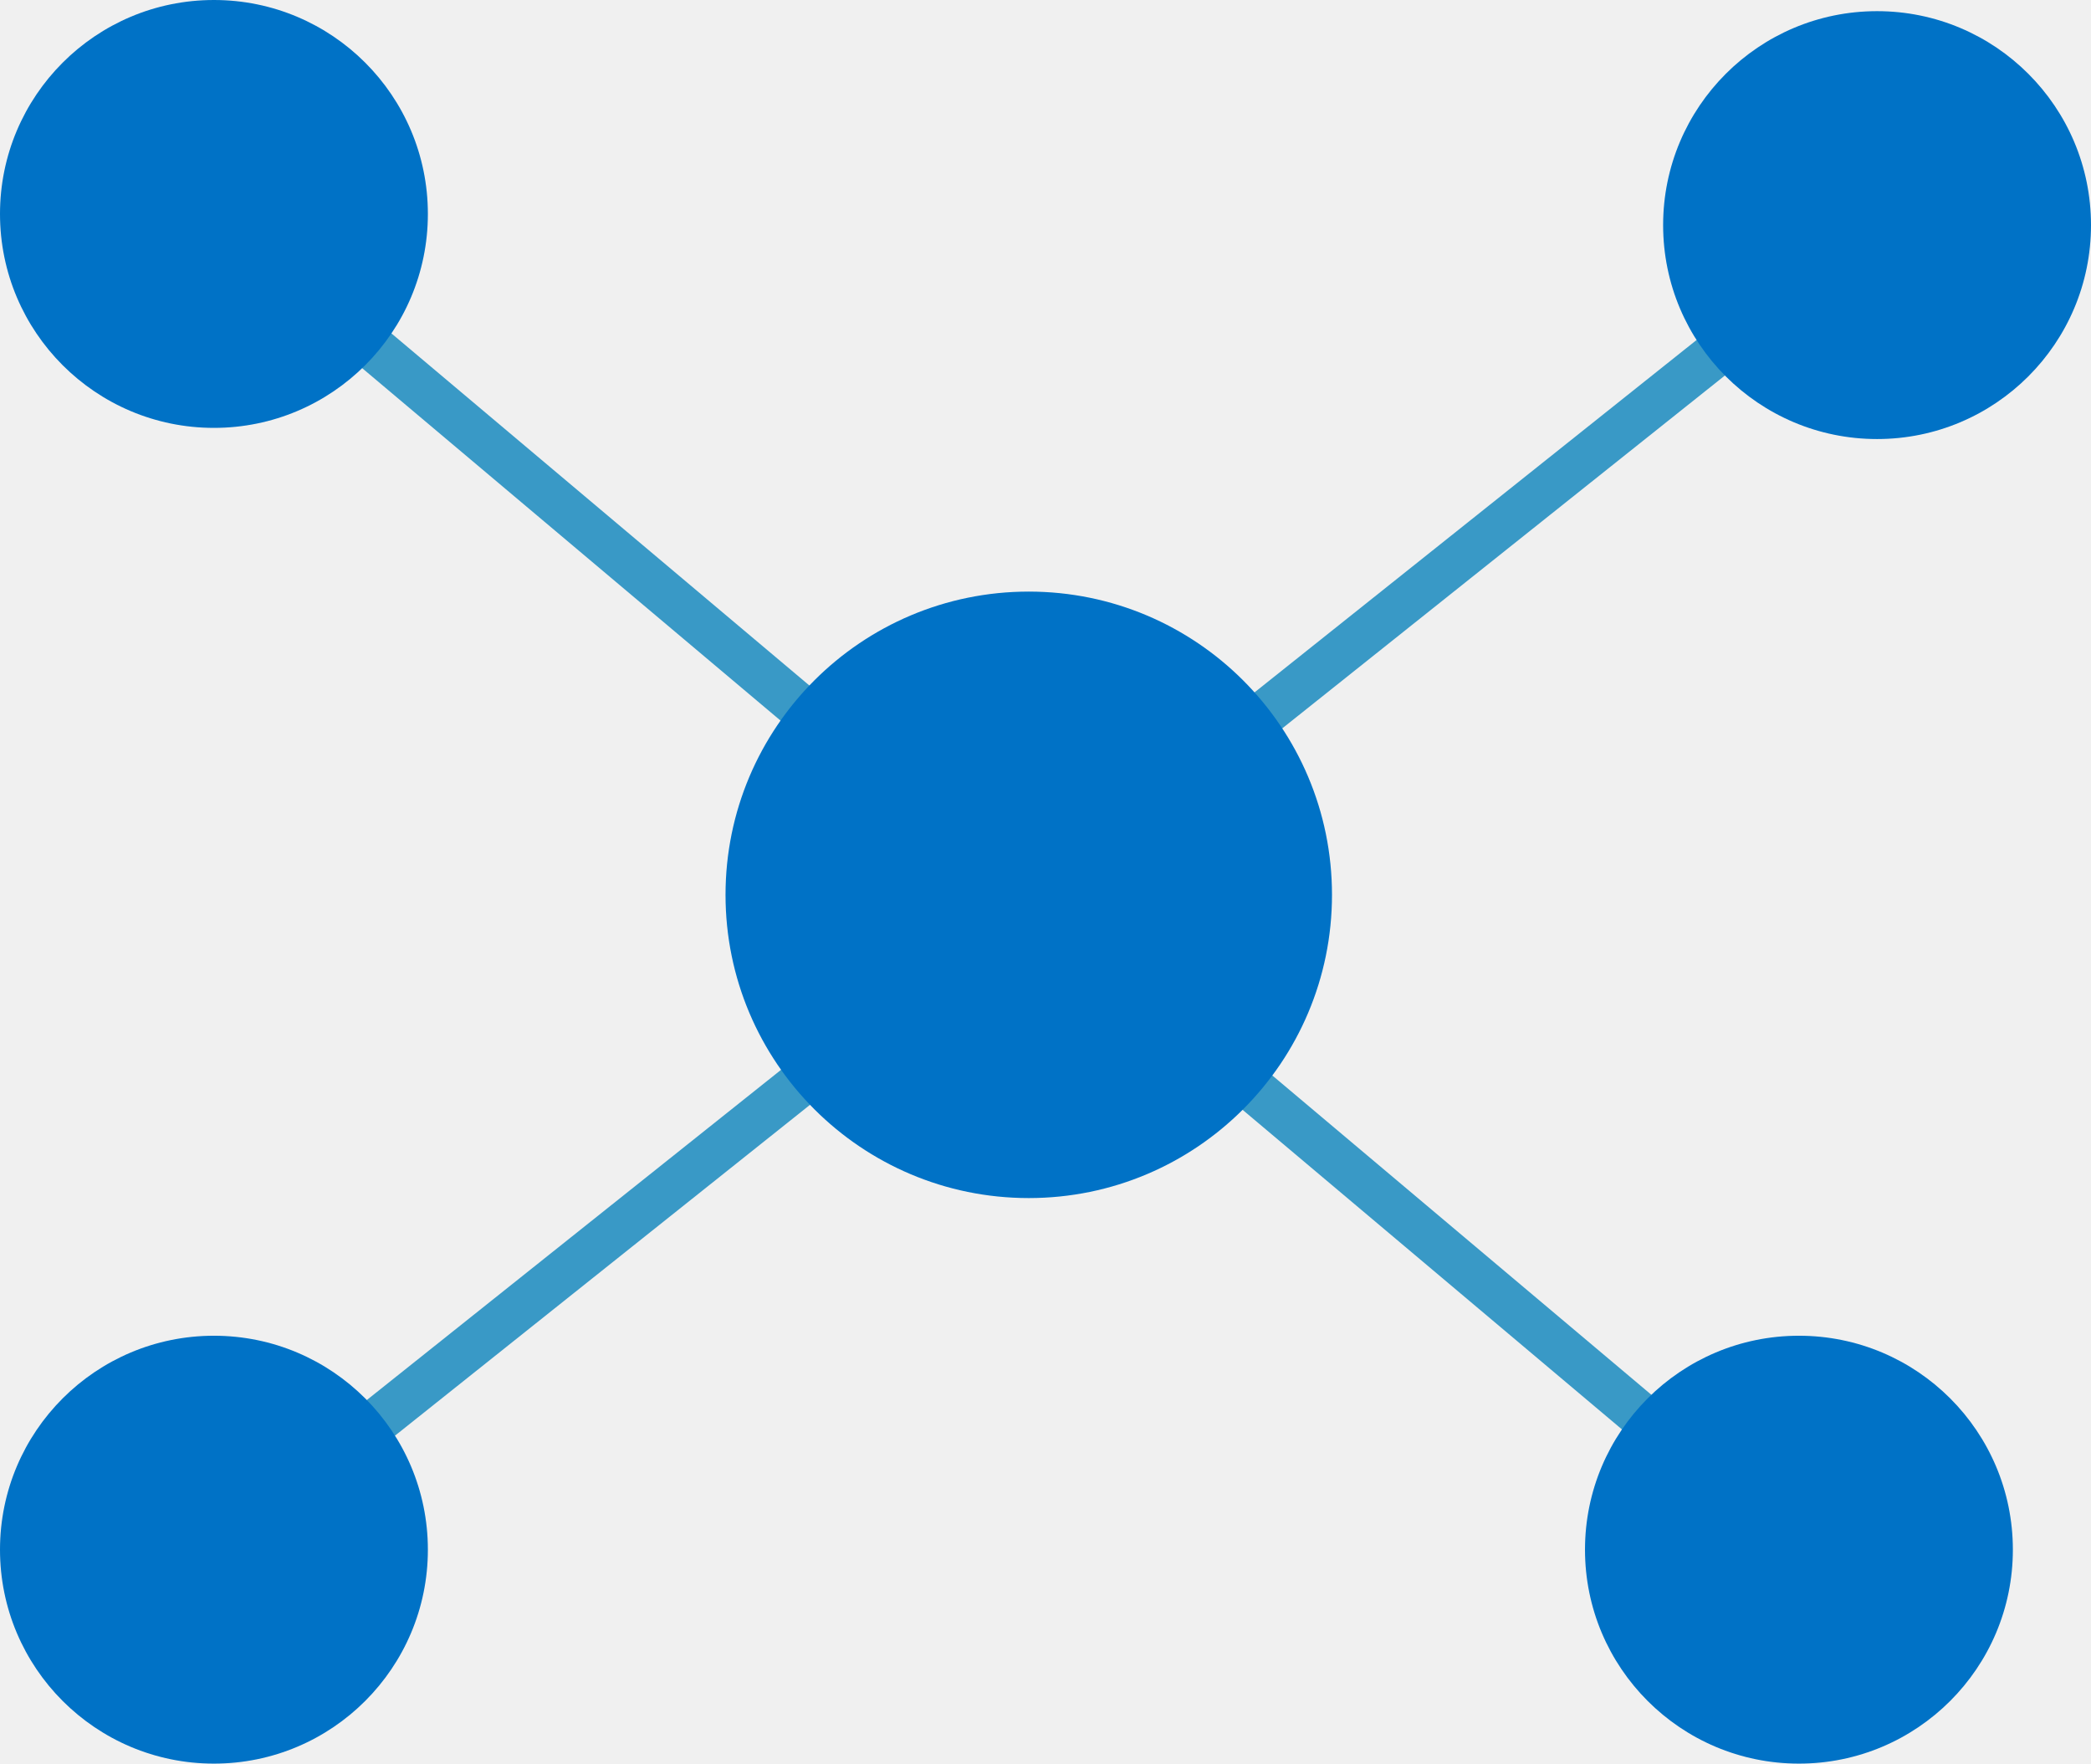
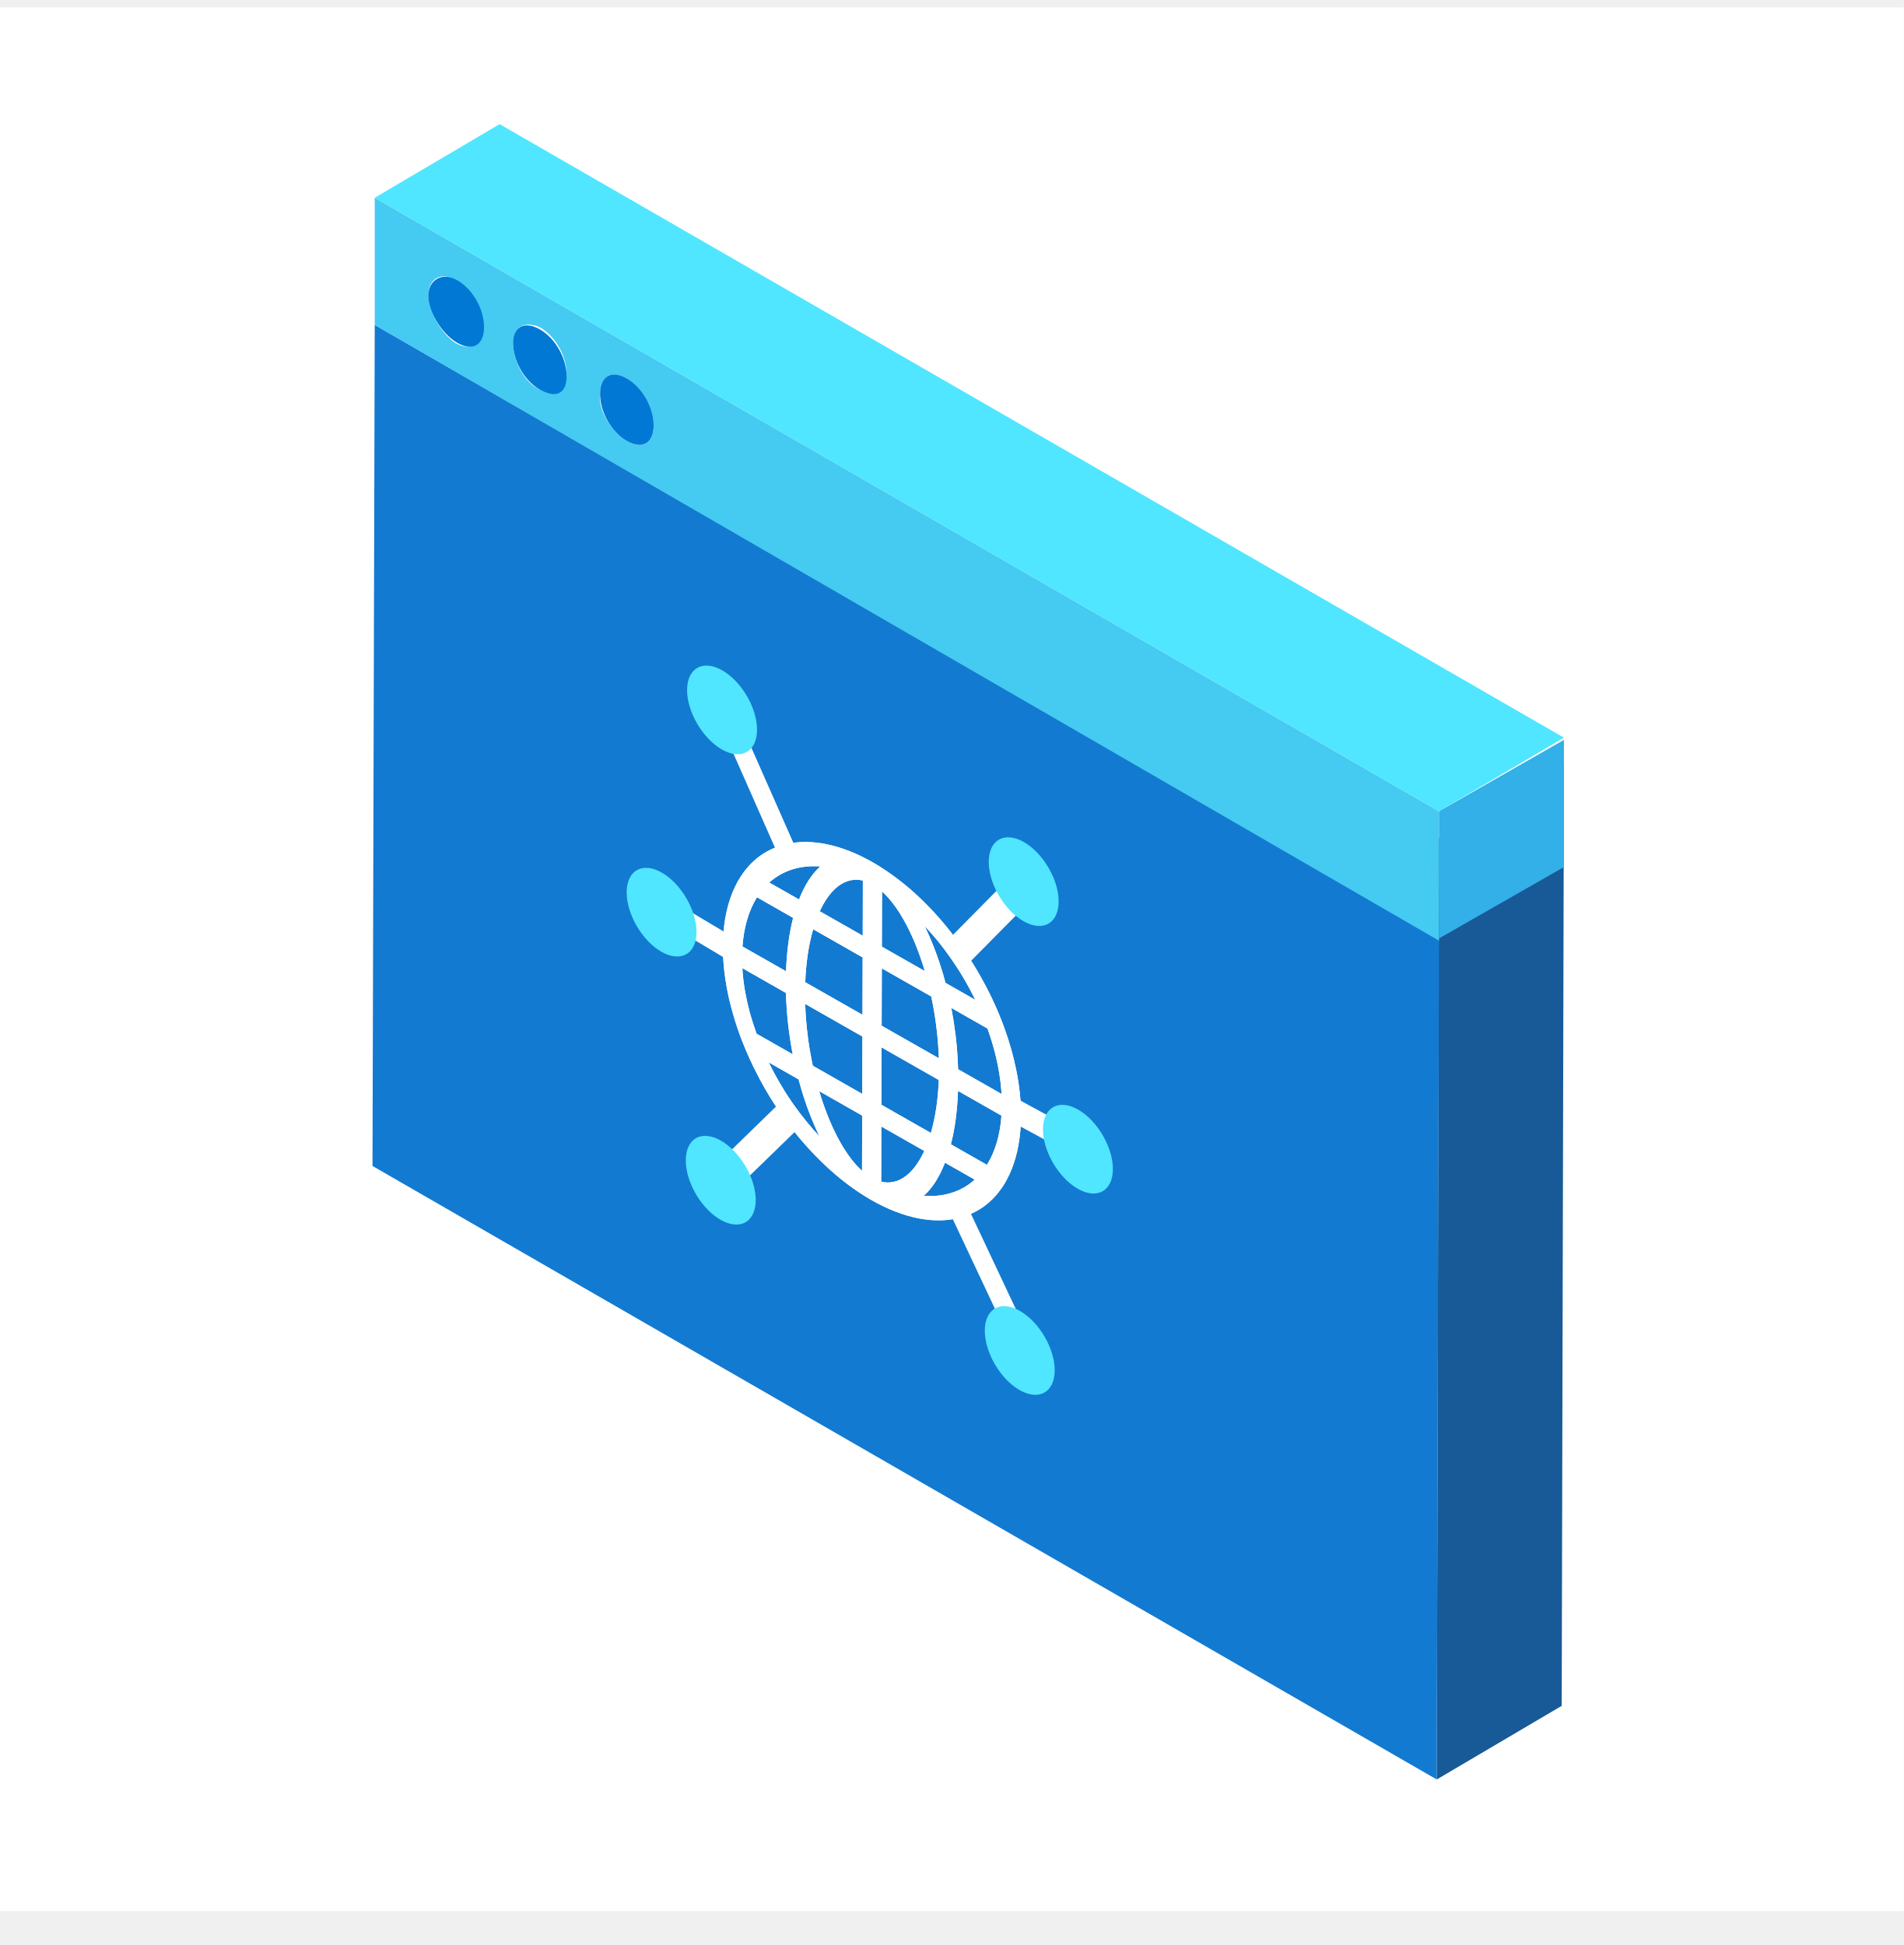
- <svg xmlns="http://www.w3.org/2000/svg" viewBox="0 0 562 474">
-   <defs>
-     <style>.cls-1{fill:#3999c6;}.cls-2{fill:#0072c6;}</style>
-   </defs>
-   <g id="Layer_2" data-name="Layer 2">
-     <g id="Layer_1-2" data-name="Layer 1">
-       <rect class="cls-1" x="268.76" y="-74.34" width="12.21" height="629.68" transform="translate(-86.15 295.79) rotate(-49.89)" />
-       <rect class="cls-1" x="-39.84" y="237.39" width="629.68" height="12.21" transform="translate(-91.82 224.48) rotate(-38.56)" />
-       <circle class="cls-2" cx="504.5" cy="60.5" r="57.5" />
-       <circle class="cls-2" cx="57.5" cy="416.5" r="57.5" />
-       <circle class="cls-2" cx="57.5" cy="57.5" r="57.5" />
-       <circle class="cls-2" cx="483.5" cy="416.5" r="57.5" />
-       <circle class="cls-2" cx="276.5" cy="240.5" r="81.5" />
-     </g>
-   </g>
+ <svg xmlns="http://www.w3.org/2000/svg" width="46" height="47" viewBox="0 0 46 47" fill="none">
+   <rect width="46" height="46" transform="translate(0 0.179688)" fill="white" />
+   <path d="M34.768 20.251L37.787 18.472L37.733 41.221L34.714 43L34.768 20.251Z" fill="#185A97" />
+   <path d="M34.714 43L9 28.175L9.054 7.852L34.768 22.676L34.714 43Z" fill="#137AD1" />
+   <path d="M22.926 29.259L23.371 29.143L25.026 32.658L24.58 32.774L22.926 29.259Z" fill="white" />
+   <path d="M25.058 21.605L23.39 23.291L22.943 22.673L24.611 20.987L25.058 21.605Z" fill="white" />
+   <path d="M17.23 28.219L18.855 26.637L19.298 27.259L17.672 28.84L17.23 28.219Z" fill="white" />
+   <path d="M17.776 22.683L17.762 23.3L16.016 22.259L16.03 21.643L17.776 22.683Z" fill="white" />
+   <path d="M19.266 20.586L18.808 20.674L17.255 17.154L17.712 17.066L19.266 20.586Z" fill="white" />
+   <path d="M24.503 27.138L24.492 26.507L26.258 27.467L26.269 28.097L24.503 27.138Z" fill="white" />
+   <path d="M24.664 26.726C24.667 26.791 24.669 26.855 24.669 26.918C24.672 27.345 24.616 27.736 24.506 28.079C24.472 28.184 24.433 28.285 24.389 28.38C24.344 28.476 24.295 28.567 24.24 28.652C24.227 28.673 24.212 28.694 24.198 28.715C24.169 28.755 24.139 28.795 24.108 28.834C24.093 28.853 24.077 28.872 24.061 28.89C23.85 29.129 23.586 29.306 23.27 29.403C22.612 29.606 21.834 29.442 21.062 29.003C20.773 28.838 20.484 28.634 20.203 28.397C20.113 28.32 20.023 28.24 19.933 28.156C19.926 28.148 19.918 28.141 19.91 28.133C19.886 28.11 19.863 28.088 19.839 28.065C19.83 28.056 19.822 28.048 19.814 28.04C19.739 27.966 19.665 27.89 19.592 27.812C19.537 27.754 19.484 27.694 19.431 27.634C19.342 27.532 19.254 27.427 19.169 27.319C19.136 27.277 19.103 27.235 19.07 27.192C19.061 27.179 19.052 27.166 19.042 27.154C19.022 27.128 19.003 27.102 18.983 27.075C18.81 26.838 18.646 26.588 18.494 26.326C18.396 26.155 18.302 25.979 18.214 25.799C18.209 25.79 18.204 25.78 18.2 25.771C18.172 25.715 18.146 25.657 18.12 25.601C18.054 25.457 17.994 25.315 17.938 25.173C17.922 25.13 17.905 25.088 17.889 25.046C17.876 25.009 17.863 24.973 17.85 24.937C17.836 24.899 17.823 24.862 17.811 24.824C17.771 24.706 17.735 24.588 17.702 24.471C17.694 24.443 17.686 24.415 17.679 24.387C17.655 24.3 17.634 24.214 17.614 24.129C17.609 24.108 17.605 24.086 17.6 24.065C17.572 23.936 17.548 23.809 17.53 23.684C17.527 23.672 17.526 23.66 17.524 23.647C17.515 23.586 17.508 23.525 17.5 23.465C17.48 23.286 17.469 23.111 17.467 22.941C17.454 21.918 17.774 21.086 18.399 20.658C18.419 20.644 18.44 20.631 18.461 20.618C18.502 20.592 18.545 20.568 18.59 20.545C18.678 20.5 18.772 20.462 18.87 20.432C18.882 20.429 18.894 20.424 18.906 20.422C18.929 20.415 18.952 20.409 18.975 20.403C18.982 20.401 18.99 20.4 18.997 20.398C19.013 20.395 19.029 20.391 19.045 20.388C19.054 20.386 19.062 20.384 19.071 20.383C19.087 20.38 19.103 20.377 19.118 20.374C19.126 20.373 19.134 20.371 19.143 20.37C19.161 20.367 19.178 20.365 19.197 20.362C19.239 20.357 19.263 20.354 19.287 20.353C19.323 20.35 19.342 20.349 19.36 20.349C19.369 20.348 19.377 20.348 19.386 20.348C19.402 20.347 19.418 20.347 19.435 20.347C19.444 20.347 19.453 20.347 19.461 20.347C19.479 20.347 19.496 20.347 19.513 20.347C19.521 20.347 19.529 20.347 19.537 20.348C19.587 20.349 19.637 20.353 19.688 20.358C19.696 20.359 19.703 20.359 19.711 20.36C19.729 20.362 19.747 20.364 19.764 20.366C19.774 20.368 19.783 20.369 19.792 20.37C19.809 20.372 19.826 20.375 19.843 20.377C19.852 20.378 19.86 20.38 19.87 20.381C19.889 20.385 19.909 20.388 19.928 20.392C19.973 20.4 19.999 20.406 20.024 20.412C20.063 20.421 20.082 20.425 20.102 20.43C20.111 20.432 20.12 20.435 20.129 20.437C20.146 20.441 20.164 20.446 20.181 20.451C20.191 20.454 20.2 20.457 20.21 20.459C20.228 20.464 20.246 20.47 20.264 20.475C20.272 20.478 20.281 20.48 20.289 20.483C20.315 20.491 20.341 20.5 20.367 20.509C20.394 20.518 20.421 20.527 20.447 20.537C20.456 20.54 20.463 20.544 20.472 20.547C20.491 20.554 20.509 20.561 20.527 20.568C20.537 20.571 20.547 20.576 20.556 20.579C20.574 20.586 20.591 20.594 20.609 20.601C20.618 20.605 20.627 20.609 20.636 20.612C20.656 20.621 20.676 20.63 20.697 20.639C20.743 20.66 20.769 20.672 20.796 20.685C20.835 20.704 20.855 20.714 20.876 20.725C20.885 20.73 20.895 20.735 20.904 20.739C20.922 20.749 20.939 20.758 20.957 20.767C20.967 20.772 20.976 20.778 20.986 20.782C21.004 20.792 21.022 20.802 21.041 20.812C21.049 20.817 21.059 20.822 21.067 20.827C21.092 20.84 21.116 20.855 21.14 20.869C21.181 20.893 21.206 20.909 21.232 20.924C21.263 20.944 21.287 20.959 21.311 20.975C21.349 20.999 21.374 21.015 21.399 21.032C21.44 21.059 21.464 21.076 21.489 21.094C21.523 21.118 21.546 21.135 21.57 21.152C21.606 21.178 21.63 21.197 21.655 21.215C21.695 21.245 21.72 21.264 21.745 21.283C21.781 21.312 21.805 21.331 21.829 21.35C21.86 21.375 21.885 21.396 21.91 21.416C21.949 21.449 21.973 21.47 21.997 21.49C22.036 21.524 22.06 21.545 22.085 21.568C22.111 21.591 22.135 21.614 22.16 21.637C22.198 21.672 22.222 21.694 22.245 21.716C22.284 21.754 22.308 21.777 22.331 21.8C22.361 21.829 22.383 21.852 22.405 21.875C22.441 21.911 22.464 21.935 22.487 21.959C22.525 22 22.548 22.024 22.571 22.049C22.602 22.084 22.624 22.108 22.645 22.131C22.678 22.168 22.7 22.193 22.723 22.219C22.759 22.262 22.781 22.288 22.803 22.314C22.836 22.354 22.858 22.379 22.879 22.405C22.907 22.44 22.93 22.468 22.951 22.495C22.986 22.539 23.008 22.567 23.028 22.594C23.063 22.639 23.084 22.668 23.106 22.696C23.129 22.727 23.151 22.757 23.172 22.787C23.204 22.832 23.225 22.86 23.245 22.889C23.278 22.936 23.298 22.967 23.319 22.996C23.343 23.032 23.364 23.062 23.383 23.091C23.413 23.137 23.432 23.167 23.452 23.197C23.483 23.246 23.503 23.277 23.522 23.308C23.548 23.352 23.566 23.381 23.584 23.411C23.611 23.456 23.629 23.487 23.647 23.518C23.677 23.571 23.695 23.602 23.713 23.634C23.74 23.681 23.757 23.713 23.773 23.744C23.796 23.787 23.813 23.819 23.831 23.852C23.858 23.905 23.875 23.938 23.892 23.971C23.918 24.024 23.935 24.059 23.952 24.093C23.983 24.159 24.013 24.224 24.043 24.289C24.053 24.314 24.065 24.338 24.076 24.363C24.162 24.559 24.238 24.755 24.305 24.949C24.319 24.988 24.332 25.027 24.345 25.067C24.463 25.428 24.549 25.783 24.602 26.124C24.618 26.224 24.631 26.322 24.641 26.419C24.652 26.52 24.66 26.624 24.664 26.726ZM20.837 25.047L19.454 24.259C19.46 24.449 19.473 24.638 19.492 24.826C19.502 24.916 19.512 25.006 19.524 25.095C19.529 25.13 19.534 25.166 19.539 25.202C19.547 25.257 19.556 25.312 19.565 25.368C19.572 25.412 19.58 25.457 19.589 25.501C19.598 25.547 19.606 25.593 19.615 25.639C19.623 25.677 19.631 25.715 19.639 25.753L20.834 26.434L20.837 25.047ZM20.843 23.136L19.648 22.455C19.542 22.818 19.474 23.25 19.456 23.735L20.839 24.522L20.843 23.136ZM21.3 25.31L21.296 26.696L22.491 27.377C22.596 27.015 22.665 26.583 22.683 26.098L21.3 25.31ZM21.306 23.4L21.302 24.786L22.685 25.573C22.682 25.476 22.677 25.378 22.669 25.281C22.666 25.224 22.661 25.167 22.656 25.11C22.655 25.103 22.654 25.096 22.654 25.089C22.649 25.034 22.643 24.978 22.637 24.924C22.629 24.851 22.62 24.779 22.61 24.707C22.581 24.494 22.544 24.285 22.5 24.079L21.306 23.4ZM18.28 24.979L19.153 25.476C19.06 24.996 19.004 24.496 18.989 23.994L17.936 23.395C17.942 23.487 17.949 23.581 17.961 23.677C17.964 23.708 17.969 23.74 17.973 23.773C17.979 23.811 17.985 23.851 17.991 23.891C18 23.948 18.011 24.007 18.023 24.066C18.035 24.131 18.05 24.198 18.065 24.265C18.081 24.332 18.098 24.399 18.116 24.466C18.126 24.5 18.135 24.534 18.145 24.568C18.186 24.704 18.23 24.841 18.28 24.979ZM18.29 21.682C18.09 22.002 17.972 22.408 17.939 22.871L18.992 23.47C19.009 22.986 19.068 22.553 19.163 22.18L18.29 21.682ZM23.149 25.837L24.2 26.436C24.198 26.407 24.196 26.379 24.194 26.35C24.193 26.345 24.193 26.339 24.192 26.333C24.188 26.277 24.182 26.222 24.176 26.165C24.167 26.092 24.157 26.019 24.145 25.945C24.136 25.885 24.125 25.826 24.113 25.766C24.107 25.733 24.101 25.7 24.093 25.667C24.079 25.601 24.064 25.534 24.047 25.467C23.996 25.266 23.934 25.061 23.858 24.853L22.985 24.356C23.025 24.562 23.058 24.771 23.084 24.982C23.086 24.991 23.086 25.001 23.088 25.01C23.106 25.157 23.12 25.305 23.13 25.454C23.131 25.46 23.131 25.465 23.131 25.471C23.139 25.592 23.145 25.715 23.149 25.837ZM24.197 26.959L23.147 26.361C23.13 26.845 23.071 27.279 22.975 27.652L23.846 28.148C24.046 27.829 24.164 27.422 24.197 26.959ZM21.291 28.554C21.706 28.654 22.077 28.368 22.332 27.812L21.294 27.221L21.291 28.554ZM21.311 21.542L21.307 22.875L22.345 23.466C22.204 22.991 22.026 22.559 21.823 22.207C21.665 21.932 21.492 21.705 21.311 21.542ZM20.832 26.958L19.794 26.367C19.825 26.473 19.858 26.576 19.893 26.677C19.902 26.703 19.911 26.727 19.92 26.752C19.938 26.802 19.956 26.851 19.975 26.9C19.988 26.934 20.002 26.967 20.014 27C20.053 27.095 20.093 27.188 20.135 27.277C20.163 27.337 20.193 27.396 20.222 27.454C20.252 27.512 20.283 27.569 20.314 27.624C20.474 27.901 20.646 28.129 20.828 28.292L20.832 26.958ZM20.845 22.611L20.848 21.278C20.433 21.178 20.062 21.464 19.807 22.02L20.845 22.611ZM19.152 21.006C18.935 21.073 18.747 21.182 18.586 21.326L19.306 21.735C19.441 21.389 19.615 21.118 19.819 20.937C19.598 20.921 19.384 20.939 19.183 20.997C19.174 21 19.163 21.003 19.152 21.006ZM23.181 28.751C23.318 28.688 23.441 28.605 23.55 28.505L22.832 28.096C22.773 28.248 22.706 28.385 22.633 28.507C22.622 28.524 22.612 28.541 22.602 28.558C22.537 28.658 22.468 28.747 22.395 28.823C22.382 28.836 22.37 28.849 22.357 28.861C22.345 28.873 22.332 28.885 22.319 28.896C22.552 28.913 22.776 28.892 22.986 28.826C23.041 28.81 23.093 28.79 23.143 28.768C23.157 28.762 23.169 28.757 23.181 28.751ZM19.178 26.696C19.373 26.972 19.582 27.227 19.8 27.46C19.791 27.44 19.782 27.421 19.772 27.401C19.765 27.388 19.759 27.374 19.752 27.36C19.735 27.324 19.718 27.286 19.701 27.248C19.681 27.203 19.661 27.157 19.642 27.11C19.628 27.076 19.614 27.043 19.6 27.009C19.58 26.956 19.559 26.904 19.539 26.85C19.527 26.82 19.516 26.79 19.505 26.759C19.484 26.7 19.464 26.641 19.444 26.582C19.434 26.554 19.426 26.527 19.416 26.499C19.373 26.363 19.331 26.224 19.294 26.082L18.575 25.673L18.58 25.686C18.622 25.77 18.665 25.854 18.709 25.936C18.791 26.089 18.878 26.238 18.969 26.383C19.02 26.462 19.07 26.54 19.123 26.616C19.141 26.642 19.16 26.669 19.178 26.696ZM22.513 22.567C22.456 22.502 22.399 22.438 22.34 22.375C22.378 22.452 22.415 22.532 22.45 22.613C22.576 22.898 22.687 23.206 22.783 23.529C22.804 23.602 22.826 23.677 22.845 23.751L23.564 24.16C23.535 24.1 23.505 24.04 23.474 23.982C23.46 23.956 23.446 23.929 23.432 23.903C23.389 23.822 23.345 23.743 23.299 23.665C23.276 23.625 23.252 23.585 23.228 23.546C23.215 23.524 23.202 23.503 23.188 23.481C23.165 23.444 23.142 23.407 23.118 23.371C23.099 23.341 23.079 23.311 23.059 23.282C23.023 23.227 22.986 23.174 22.948 23.121C22.907 23.062 22.864 23.005 22.822 22.948C22.803 22.923 22.784 22.897 22.765 22.873C22.752 22.856 22.738 22.838 22.725 22.821C22.698 22.787 22.669 22.752 22.642 22.718C22.628 22.701 22.614 22.684 22.599 22.667C22.57 22.633 22.542 22.6 22.513 22.567Z" fill="white" />
+   <path d="M24.664 26.726C24.667 26.791 24.669 26.855 24.669 26.918C24.672 27.345 24.616 27.736 24.506 28.079C24.472 28.184 24.433 28.285 24.389 28.38C24.344 28.476 24.295 28.567 24.24 28.652C24.227 28.673 24.212 28.694 24.198 28.715C24.169 28.755 24.139 28.795 24.108 28.834C24.093 28.853 24.077 28.872 24.061 28.89C23.85 29.129 23.586 29.306 23.27 29.403C22.612 29.606 21.834 29.442 21.062 29.003C20.773 28.838 20.484 28.634 20.203 28.397C20.113 28.32 20.023 28.24 19.933 28.156C19.926 28.148 19.918 28.141 19.91 28.133C19.886 28.11 19.863 28.088 19.839 28.065C19.83 28.056 19.822 28.048 19.814 28.04C19.739 27.966 19.665 27.89 19.592 27.812C19.537 27.754 19.484 27.694 19.431 27.634C19.342 27.532 19.254 27.427 19.169 27.319C19.136 27.277 19.103 27.235 19.07 27.192C19.061 27.179 19.052 27.166 19.042 27.154C19.022 27.128 19.003 27.102 18.983 27.075C18.81 26.838 18.646 26.588 18.494 26.326C18.396 26.155 18.302 25.979 18.214 25.799C18.209 25.79 18.204 25.78 18.2 25.771C18.172 25.715 18.146 25.657 18.12 25.601C18.054 25.457 17.994 25.315 17.938 25.173C17.922 25.13 17.905 25.088 17.889 25.046C17.876 25.009 17.863 24.973 17.85 24.937C17.836 24.899 17.823 24.862 17.811 24.824C17.771 24.706 17.735 24.588 17.702 24.471C17.694 24.443 17.686 24.415 17.679 24.387C17.655 24.3 17.634 24.214 17.614 24.129C17.609 24.108 17.605 24.086 17.6 24.065C17.572 23.936 17.548 23.809 17.53 23.684C17.527 23.672 17.526 23.66 17.524 23.647C17.515 23.586 17.508 23.525 17.5 23.465C17.48 23.286 17.469 23.111 17.467 22.941C17.454 21.918 17.774 21.086 18.399 20.658C18.419 20.644 18.44 20.631 18.461 20.618C18.502 20.592 18.545 20.568 18.59 20.545C18.678 20.5 18.772 20.462 18.87 20.432C18.882 20.429 18.894 20.424 18.906 20.422C18.929 20.415 18.952 20.409 18.975 20.403C18.982 20.401 18.99 20.4 18.997 20.398C19.013 20.395 19.029 20.391 19.045 20.388C19.054 20.386 19.062 20.384 19.071 20.383C19.087 20.38 19.103 20.377 19.118 20.374C19.126 20.373 19.134 20.371 19.143 20.37C19.161 20.367 19.178 20.365 19.197 20.362C19.239 20.357 19.263 20.354 19.287 20.353C19.323 20.35 19.342 20.349 19.36 20.349C19.369 20.348 19.377 20.348 19.386 20.348C19.402 20.347 19.418 20.347 19.435 20.347C19.444 20.347 19.453 20.347 19.461 20.347C19.479 20.347 19.496 20.347 19.513 20.347C19.521 20.347 19.529 20.347 19.537 20.348C19.587 20.349 19.637 20.353 19.688 20.358C19.696 20.359 19.703 20.359 19.711 20.36C19.729 20.362 19.747 20.364 19.764 20.366C19.774 20.368 19.783 20.369 19.792 20.37C19.809 20.372 19.826 20.375 19.843 20.377C19.852 20.378 19.86 20.38 19.87 20.381C19.889 20.385 19.909 20.388 19.928 20.392C19.973 20.4 19.999 20.406 20.024 20.412C20.063 20.421 20.082 20.425 20.102 20.43C20.111 20.432 20.12 20.435 20.129 20.437C20.146 20.441 20.164 20.446 20.181 20.451C20.191 20.454 20.2 20.457 20.21 20.459C20.228 20.464 20.246 20.47 20.264 20.475C20.272 20.478 20.281 20.48 20.289 20.483C20.315 20.491 20.341 20.5 20.367 20.509C20.394 20.518 20.421 20.527 20.447 20.537C20.456 20.54 20.463 20.544 20.472 20.547C20.491 20.554 20.509 20.561 20.527 20.568C20.537 20.571 20.547 20.576 20.556 20.579C20.574 20.586 20.591 20.594 20.609 20.601C20.618 20.605 20.627 20.609 20.636 20.612C20.656 20.621 20.676 20.63 20.697 20.639C20.743 20.66 20.769 20.672 20.796 20.685C20.835 20.704 20.855 20.714 20.876 20.725C20.885 20.73 20.895 20.735 20.904 20.739C20.922 20.749 20.939 20.758 20.957 20.767C20.967 20.772 20.976 20.778 20.986 20.782C21.004 20.792 21.022 20.802 21.041 20.812C21.049 20.817 21.059 20.822 21.067 20.827C21.092 20.84 21.116 20.855 21.14 20.869C21.181 20.893 21.206 20.909 21.232 20.924C21.263 20.944 21.287 20.959 21.311 20.975C21.349 20.999 21.374 21.015 21.399 21.032C21.44 21.059 21.464 21.076 21.489 21.094C21.523 21.118 21.546 21.135 21.57 21.152C21.606 21.178 21.63 21.197 21.655 21.215C21.695 21.245 21.72 21.264 21.745 21.283C21.781 21.312 21.805 21.331 21.829 21.35C21.86 21.375 21.885 21.396 21.91 21.416C21.949 21.449 21.973 21.47 21.997 21.49C22.036 21.524 22.06 21.545 22.085 21.568C22.111 21.591 22.135 21.614 22.16 21.637C22.198 21.672 22.222 21.694 22.245 21.716C22.284 21.754 22.308 21.777 22.331 21.8C22.361 21.829 22.383 21.852 22.405 21.875C22.441 21.911 22.464 21.935 22.487 21.959C22.525 22 22.548 22.024 22.571 22.049C22.602 22.084 22.624 22.108 22.645 22.131C22.678 22.168 22.7 22.193 22.723 22.219C22.759 22.262 22.781 22.288 22.803 22.314C22.836 22.354 22.858 22.379 22.879 22.405C22.907 22.44 22.93 22.468 22.951 22.495C22.986 22.539 23.008 22.567 23.028 22.594C23.063 22.639 23.084 22.668 23.106 22.696C23.129 22.727 23.151 22.757 23.172 22.787C23.204 22.832 23.225 22.86 23.245 22.889C23.278 22.936 23.298 22.967 23.319 22.996C23.343 23.032 23.364 23.062 23.383 23.091C23.413 23.137 23.432 23.167 23.452 23.197C23.483 23.246 23.503 23.277 23.522 23.308C23.548 23.352 23.566 23.381 23.584 23.411C23.611 23.456 23.629 23.487 23.647 23.518C23.677 23.571 23.695 23.602 23.713 23.634C23.74 23.681 23.757 23.713 23.773 23.744C23.796 23.787 23.813 23.819 23.831 23.852C23.858 23.905 23.875 23.938 23.892 23.971C23.918 24.024 23.935 24.059 23.952 24.093C23.983 24.159 24.013 24.224 24.043 24.289C24.053 24.314 24.065 24.338 24.076 24.363C24.162 24.559 24.238 24.755 24.305 24.949C24.319 24.988 24.332 25.027 24.345 25.067C24.463 25.428 24.549 25.783 24.602 26.124C24.618 26.224 24.631 26.322 24.641 26.419C24.652 26.52 24.66 26.624 24.664 26.726ZM20.837 25.047L19.454 24.259C19.46 24.449 19.473 24.638 19.492 24.826C19.502 24.916 19.512 25.006 19.524 25.095C19.529 25.13 19.534 25.166 19.539 25.202C19.547 25.257 19.556 25.312 19.565 25.368C19.572 25.412 19.58 25.457 19.589 25.501C19.598 25.547 19.606 25.593 19.615 25.639C19.623 25.677 19.631 25.715 19.639 25.753L20.834 26.434L20.837 25.047ZM20.843 23.136L19.648 22.455C19.542 22.818 19.474 23.25 19.456 23.735L20.839 24.522L20.843 23.136ZM21.3 25.31L21.296 26.696L22.491 27.377C22.596 27.015 22.665 26.583 22.683 26.098L21.3 25.31ZM21.306 23.4L21.302 24.786L22.685 25.573C22.682 25.476 22.677 25.378 22.669 25.281C22.666 25.224 22.661 25.167 22.656 25.11C22.655 25.103 22.654 25.096 22.654 25.089C22.649 25.034 22.643 24.978 22.637 24.924C22.629 24.851 22.62 24.779 22.61 24.707C22.581 24.494 22.544 24.285 22.5 24.079L21.306 23.4ZM18.28 24.979L19.153 25.476C19.06 24.996 19.004 24.496 18.989 23.994L17.936 23.395C17.942 23.487 17.949 23.581 17.961 23.677C17.964 23.708 17.969 23.74 17.973 23.773C17.979 23.811 17.985 23.851 17.991 23.891C18 23.948 18.011 24.007 18.023 24.066C18.035 24.131 18.05 24.198 18.065 24.265C18.081 24.332 18.098 24.399 18.116 24.466C18.126 24.5 18.135 24.534 18.145 24.568C18.186 24.704 18.23 24.841 18.28 24.979ZM18.29 21.682C18.09 22.002 17.972 22.408 17.939 22.871L18.992 23.47C19.009 22.986 19.068 22.553 19.163 22.18L18.29 21.682ZM23.149 25.837L24.2 26.436C24.198 26.407 24.196 26.379 24.194 26.35C24.193 26.345 24.193 26.339 24.192 26.333C24.188 26.277 24.182 26.222 24.176 26.165C24.167 26.092 24.157 26.019 24.145 25.945C24.136 25.885 24.125 25.826 24.113 25.766C24.107 25.733 24.101 25.7 24.093 25.667C24.079 25.601 24.064 25.534 24.047 25.467C23.996 25.266 23.934 25.061 23.858 24.853L22.985 24.356C23.025 24.562 23.058 24.771 23.084 24.982C23.086 24.991 23.086 25.001 23.088 25.01C23.106 25.157 23.12 25.305 23.13 25.454C23.131 25.46 23.131 25.465 23.131 25.471C23.139 25.592 23.145 25.715 23.149 25.837ZM24.197 26.959L23.147 26.361C23.13 26.845 23.071 27.279 22.975 27.652L23.846 28.148C24.046 27.829 24.164 27.422 24.197 26.959ZM21.291 28.554C21.706 28.654 22.077 28.368 22.332 27.812L21.294 27.221L21.291 28.554ZM21.311 21.542L21.307 22.875L22.345 23.466C22.204 22.991 22.026 22.559 21.823 22.207C21.665 21.932 21.492 21.705 21.311 21.542ZM20.832 26.958L19.794 26.367C19.825 26.473 19.858 26.576 19.893 26.677C19.902 26.703 19.911 26.727 19.92 26.752C19.938 26.802 19.956 26.851 19.975 26.9C19.988 26.934 20.002 26.967 20.014 27C20.053 27.095 20.093 27.188 20.135 27.277C20.163 27.337 20.193 27.396 20.222 27.454C20.252 27.512 20.283 27.569 20.314 27.624C20.474 27.901 20.646 28.129 20.828 28.292L20.832 26.958ZM20.845 22.611L20.848 21.278C20.433 21.178 20.062 21.464 19.807 22.02L20.845 22.611ZM19.152 21.006C18.935 21.073 18.747 21.182 18.586 21.326L19.306 21.735C19.441 21.389 19.615 21.118 19.819 20.937C19.598 20.921 19.384 20.939 19.183 20.997C19.174 21 19.163 21.003 19.152 21.006ZM23.181 28.751C23.318 28.688 23.441 28.605 23.55 28.505L22.832 28.096C22.773 28.248 22.706 28.385 22.633 28.507C22.622 28.524 22.612 28.541 22.602 28.558C22.537 28.658 22.468 28.747 22.395 28.823C22.382 28.836 22.37 28.849 22.357 28.861C22.345 28.873 22.332 28.885 22.319 28.896C22.552 28.913 22.776 28.892 22.986 28.826C23.041 28.81 23.093 28.79 23.143 28.768C23.157 28.762 23.169 28.757 23.181 28.751ZM19.178 26.696C19.373 26.972 19.582 27.227 19.8 27.46C19.791 27.44 19.782 27.421 19.772 27.401C19.765 27.388 19.759 27.374 19.752 27.36C19.735 27.324 19.718 27.286 19.701 27.248C19.681 27.203 19.661 27.157 19.642 27.11C19.628 27.076 19.614 27.043 19.6 27.009C19.58 26.956 19.559 26.904 19.539 26.85C19.527 26.82 19.516 26.79 19.505 26.759C19.484 26.7 19.464 26.641 19.444 26.582C19.434 26.554 19.426 26.527 19.416 26.499C19.373 26.363 19.331 26.224 19.294 26.082L18.575 25.673L18.58 25.686C18.622 25.77 18.665 25.854 18.709 25.936C18.791 26.089 18.878 26.238 18.969 26.383C19.02 26.462 19.07 26.54 19.123 26.616C19.141 26.642 19.16 26.669 19.178 26.696ZM22.513 22.567C22.456 22.502 22.399 22.438 22.34 22.375C22.378 22.452 22.415 22.532 22.45 22.613C22.576 22.898 22.687 23.206 22.783 23.529C22.804 23.602 22.826 23.677 22.845 23.751L23.564 24.16C23.535 24.1 23.505 24.04 23.474 23.982C23.46 23.956 23.446 23.929 23.432 23.903C23.389 23.822 23.345 23.743 23.299 23.665C23.276 23.625 23.252 23.585 23.228 23.546C23.215 23.524 23.202 23.503 23.188 23.481C23.165 23.444 23.142 23.407 23.118 23.371C23.099 23.341 23.079 23.311 23.059 23.282C23.023 23.227 22.986 23.174 22.948 23.121C22.907 23.062 22.864 23.005 22.822 22.948C22.803 22.923 22.784 22.897 22.765 22.873C22.752 22.856 22.738 22.838 22.725 22.821C22.698 22.787 22.669 22.752 22.642 22.718C22.628 22.701 22.614 22.684 22.599 22.667C22.57 22.633 22.542 22.6 22.513 22.567Z" fill="white" />
+   <path d="M26.047 26.812C26.514 27.078 26.891 27.722 26.889 28.251C26.888 28.779 26.508 28.992 26.042 28.727C25.576 28.461 25.199 27.818 25.2 27.289C25.202 26.76 25.581 26.547 26.047 26.812Z" fill="#50E6FF" />
+   <path d="M24.641 31.677C25.108 31.942 25.485 32.587 25.483 33.115C25.482 33.643 25.102 33.857 24.636 33.591C24.169 33.325 23.793 32.682 23.794 32.153C23.796 31.625 24.176 31.411 24.641 31.677Z" fill="#50E6FF" />
+   <path d="M17.449 16.198C17.916 16.463 18.293 17.107 18.291 17.636C18.29 18.164 17.91 18.378 17.444 18.112C16.977 17.846 16.6 17.202 16.601 16.674C16.603 16.145 16.983 15.932 17.449 16.198Z" fill="#50E6FF" />
+   <path d="M18.013 29.535C18.342 29.346 18.341 28.738 18.011 28.178C17.68 27.617 17.146 27.316 16.816 27.504C16.487 27.693 16.488 28.301 16.818 28.861C17.148 29.422 17.683 29.723 18.013 29.535Z" fill="#50E6FF" />
+   <path d="M15.988 21.085C16.454 21.351 16.831 21.995 16.829 22.524C16.828 23.052 16.448 23.265 15.982 23C15.516 22.734 15.14 22.09 15.141 21.561C15.143 21.033 15.522 20.82 15.988 21.085Z" fill="#50E6FF" />
+   <path d="M24.731 22.261C24.265 21.996 23.887 21.352 23.889 20.823C23.892 20.295 24.27 20.082 24.737 20.347C25.203 20.613 25.581 21.257 25.578 21.785C25.577 22.314 25.197 22.527 24.731 22.261Z" fill="#50E6FF" />
+   <path d="M9.054 4.779L34.768 19.604V20.251V22.731L9.054 7.852V5.372V4.779ZM13.043 9.415C13.421 9.631 13.69 9.469 13.69 9.038C13.69 8.607 13.421 8.122 13.043 7.906C12.666 7.744 12.396 7.906 12.396 8.283C12.396 8.715 12.666 9.254 13.043 9.415ZM10.995 8.283C11.372 8.499 11.642 8.337 11.642 7.906C11.642 7.475 11.372 6.99 10.995 6.774C10.671 6.558 10.348 6.72 10.348 7.151C10.348 7.529 10.671 8.068 10.995 8.283ZM15.146 10.655C15.523 10.871 15.793 10.709 15.793 10.278C15.793 9.847 15.523 9.361 15.146 9.146C14.768 8.93 14.499 9.092 14.499 9.523C14.445 9.901 14.768 10.44 15.146 10.655Z" fill="#45CAF2" />
+   <path d="M11.048 6.774C11.426 6.989 11.695 7.474 11.695 7.906C11.695 8.337 11.426 8.499 11.048 8.283C10.671 8.067 10.348 7.528 10.348 7.151C10.348 6.774 10.671 6.558 11.048 6.774Z" fill="#0078D4" />
+   <path d="M13.043 7.96C13.421 8.175 13.69 8.661 13.69 9.092C13.69 9.523 13.421 9.631 13.043 9.415C12.666 9.2 12.396 8.715 12.396 8.283C12.396 7.906 12.666 7.744 13.043 7.96Z" fill="#0078D4" />
+   <path d="M15.146 9.145C15.523 9.361 15.793 9.846 15.793 10.277C15.793 10.709 15.523 10.87 15.146 10.655C14.768 10.439 14.499 9.954 14.499 9.523C14.499 9.091 14.768 8.93 15.146 9.145Z" fill="#0078D4" />
+   <path d="M34.768 19.604L37.787 17.879V20.952L34.768 22.677V19.604Z" fill="#32B0E7" />
+   <path d="M9.053 4.779L12.072 3L37.787 17.825L34.768 19.604L9.053 4.779Z" fill="#50E6FF" />
</svg>
